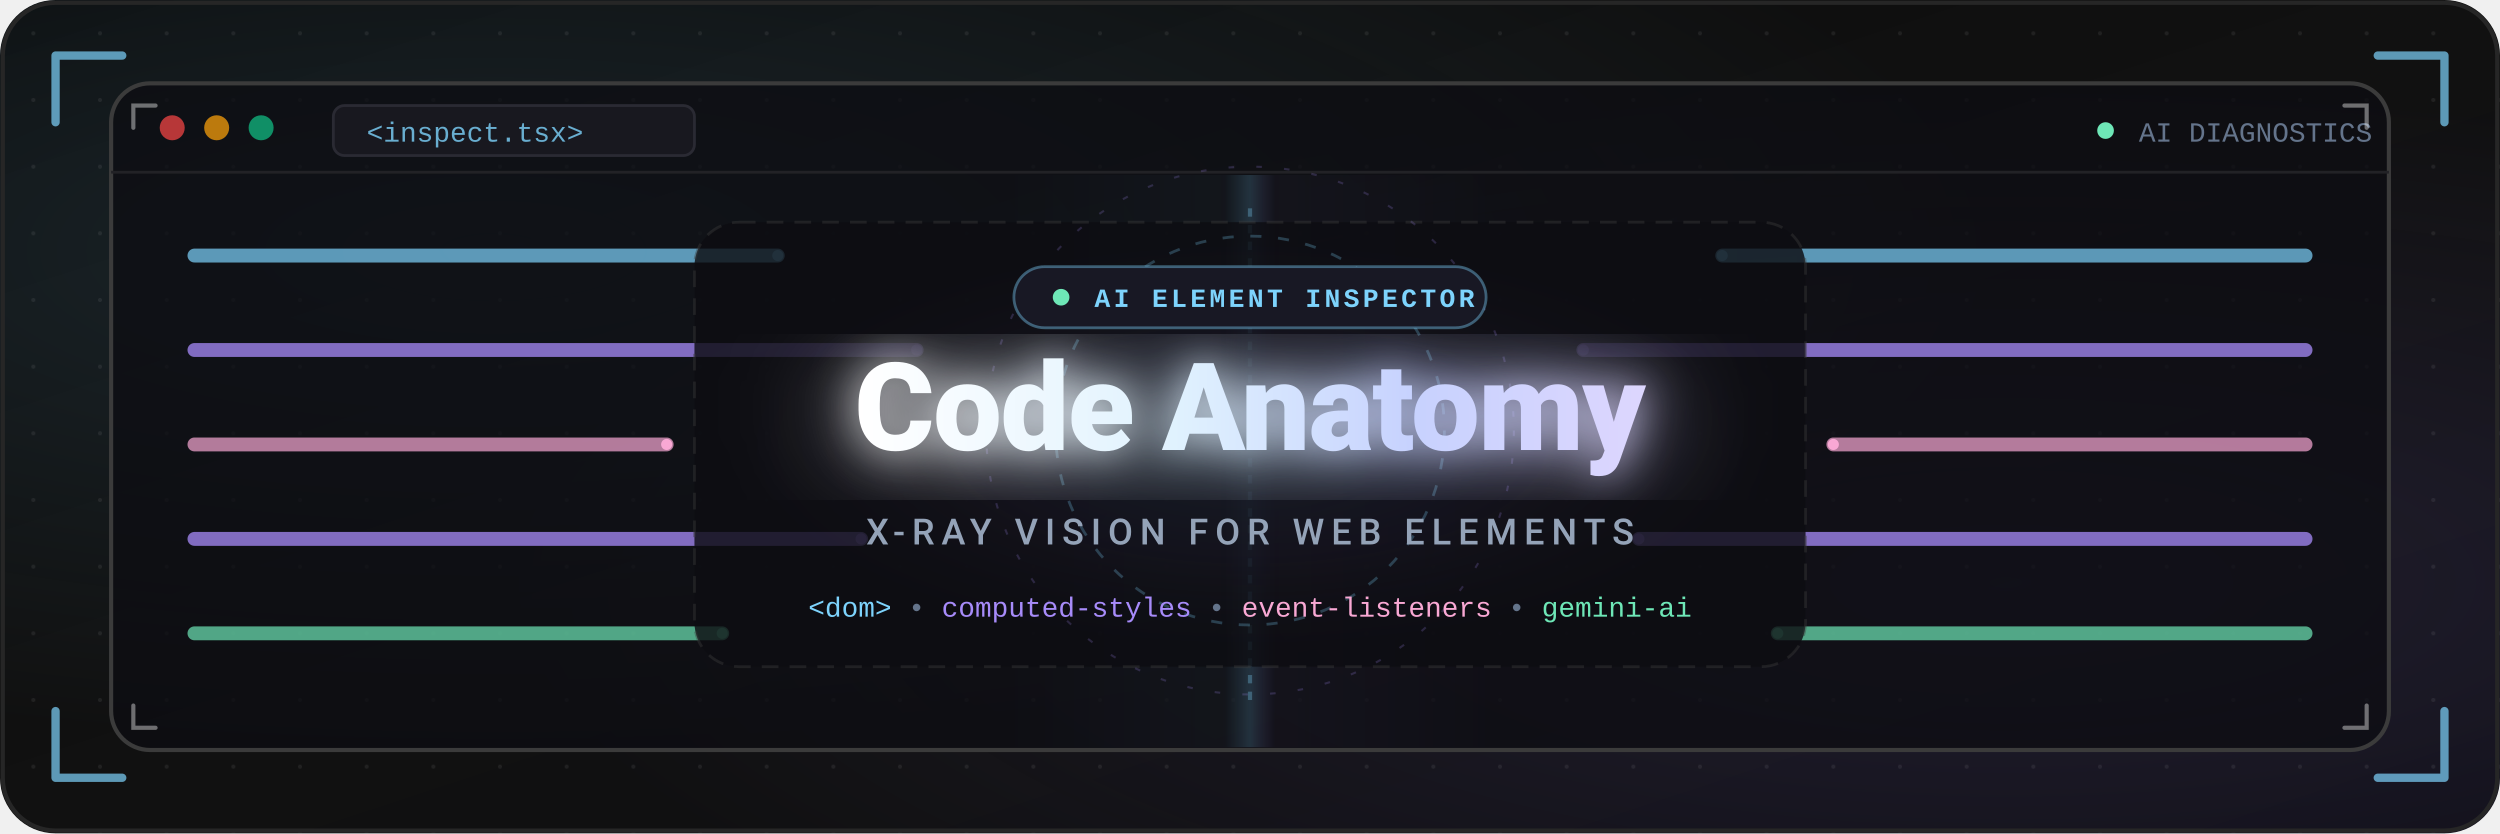
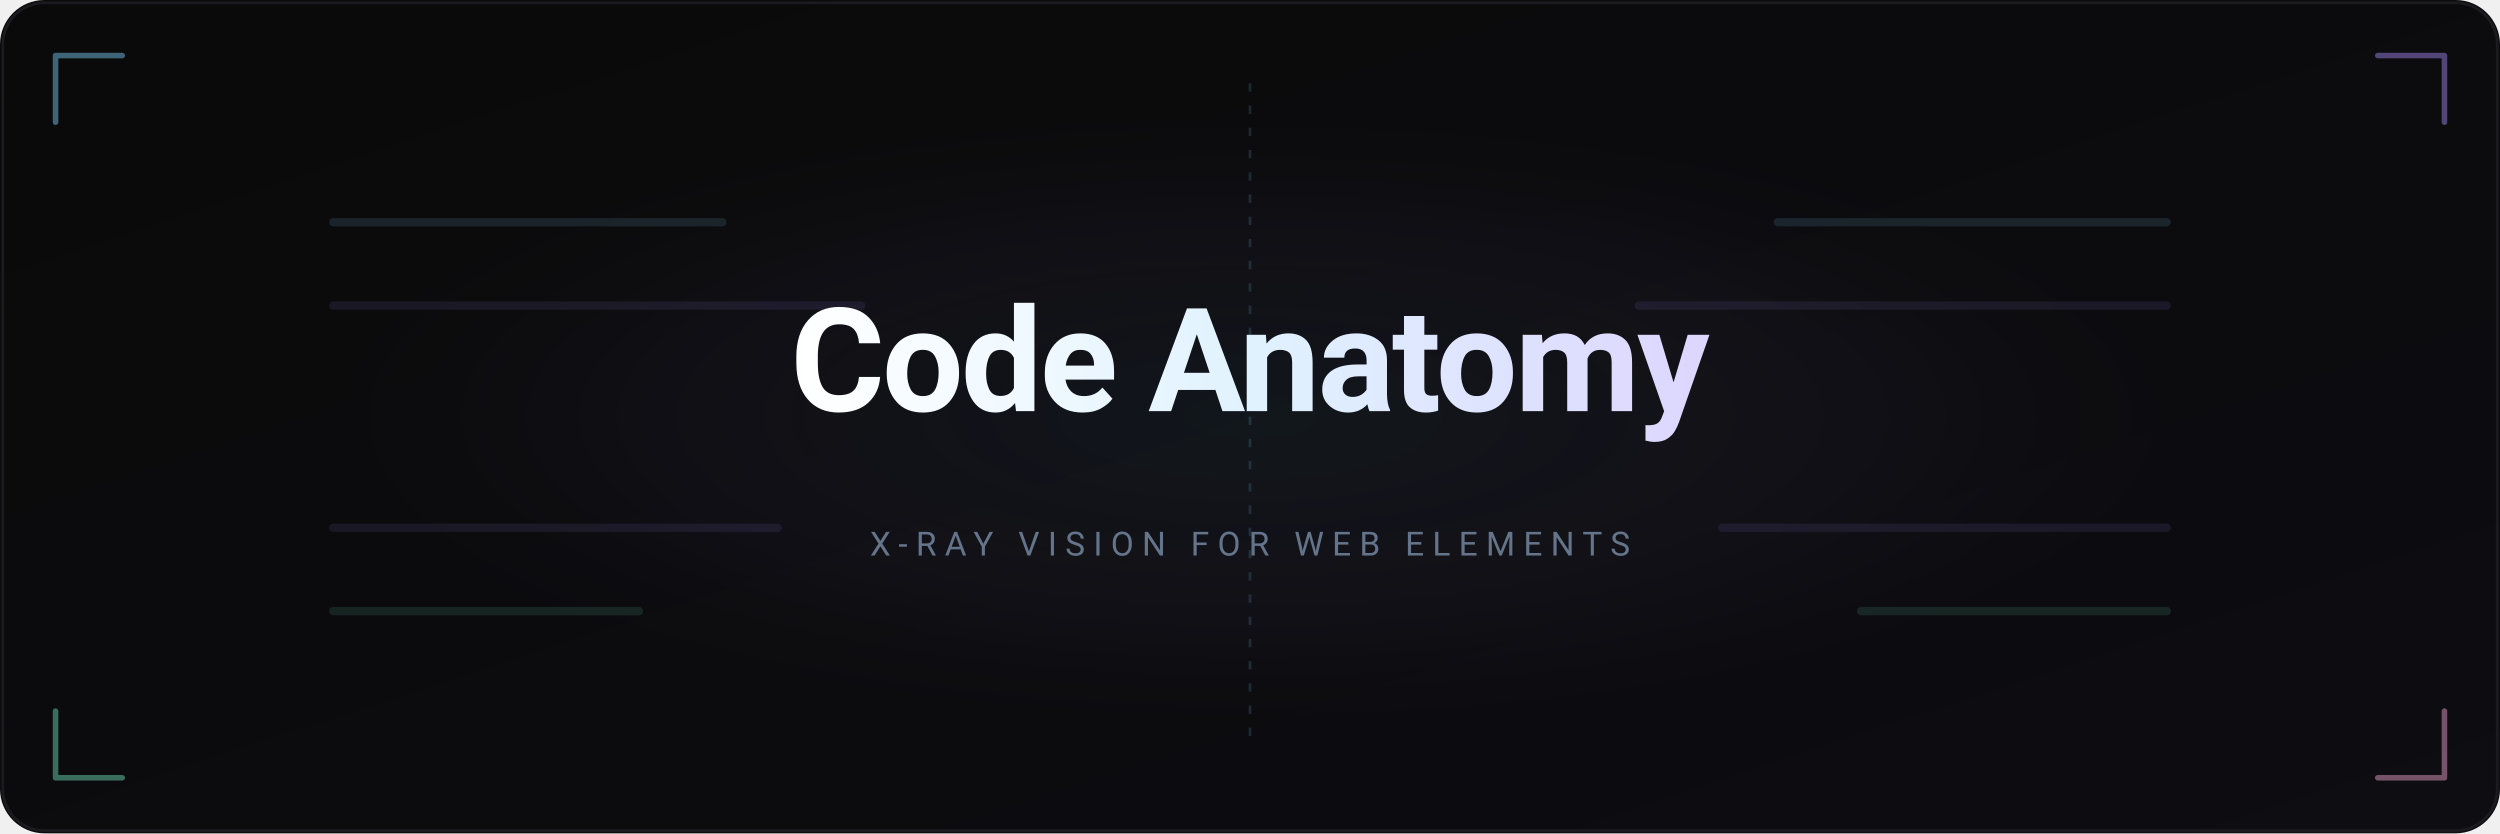
<svg xmlns="http://www.w3.org/2000/svg" viewBox="0 0 900 300" width="900" height="300">
  <defs>
-     <linearGradient id="bg-grad" x1="0%" y1="0%" x2="100%" y2="100%">
+     <linearGradient id="bg" x1="0%" y1="0%" x2="100%" y2="100%">
      <stop offset="0%" stop-color="#0a0a0a" />
-       <stop offset="50%" stop-color="#111111" />
      <stop offset="100%" stop-color="#0d0d12" />
    </linearGradient>
-     <radialGradient id="glow-cyan" cx="20%" cy="30%" r="60%">
-       <stop offset="0%" stop-color="#7DD3FC" stop-opacity="0.12" />
-       <stop offset="100%" stop-color="#7DD3FC" stop-opacity="0" />
-     </radialGradient>
-     <radialGradient id="glow-purple" cx="80%" cy="70%" r="60%">
-       <stop offset="0%" stop-color="#A78BFA" stop-opacity="0.12" />
-       <stop offset="100%" stop-color="#A78BFA" stop-opacity="0" />
-     </radialGradient>
-     <radialGradient id="glow-center" cx="50%" cy="50%" r="50%">
-       <stop offset="0%" stop-color="#7DD3FC" stop-opacity="0.08" />
-       <stop offset="50%" stop-color="#A78BFA" stop-opacity="0.04" />
+     <linearGradient id="title-grad" x1="0%" y1="0%" x2="100%" y2="0%">
+       <stop offset="0%" stop-color="#FFFFFF" />
+       <stop offset="50%" stop-color="#E0F2FE" />
+       <stop offset="100%" stop-color="#DDD6FE" />
+     </linearGradient>
+     <linearGradient id="accent" x1="0%" y1="0%" x2="100%" y2="0%">
+       <stop offset="0%" stop-color="#7DD3FC" stop-opacity="0" />
+       <stop offset="20%" stop-color="#7DD3FC" />
+       <stop offset="40%" stop-color="#A78BFA" />
+       <stop offset="60%" stop-color="#F9A8D4" />
+       <stop offset="80%" stop-color="#6EE7B7" />
+       <stop offset="100%" stop-color="#6EE7B7" stop-opacity="0" />
+     </linearGradient>
+     <radialGradient id="glow" cx="50%" cy="50%" r="40%">
+       <stop offset="0%" stop-color="#7DD3FC" stop-opacity="0.06" />
+       <stop offset="60%" stop-color="#A78BFA" stop-opacity="0.03" />
      <stop offset="100%" stop-color="#000000" stop-opacity="0" />
    </radialGradient>
-     <linearGradient id="title-grad" x1="0%" y1="0%" x2="100%" y2="0%">
-       <stop offset="0%" stop-color="#FFFFFF" />
-       <stop offset="40%" stop-color="#E0F2FE" />
-       <stop offset="70%" stop-color="#C7D2FE" />
-       <stop offset="100%" stop-color="#DDD6FE" />
-     </linearGradient>
-     <linearGradient id="scan-beam" x1="0%" y1="0%" x2="100%" y2="0%">
-       <stop offset="0%" stop-color="#7DD3FC" stop-opacity="0" />
-       <stop offset="45%" stop-color="#7DD3FC" stop-opacity="0.03" />
-       <stop offset="50%" stop-color="#7DD3FC" stop-opacity="0.18" />
-       <stop offset="55%" stop-color="#A78BFA" stop-opacity="0.03" />
-       <stop offset="100%" stop-color="#A78BFA" stop-opacity="0" />
-     </linearGradient>
-     <pattern id="grid" width="24" height="24" patternUnits="userSpaceOnUse">
-       <circle cx="12" cy="12" r="0.75" fill="#ffffff" fill-opacity="0.07" />
-     </pattern>
-     <filter id="soft-glow" x="-20%" y="-20%" width="140%" height="140%">
-       <feGaussianBlur stdDeviation="6" result="blur" />
-       <feMerge>
-         <feMergeNode in="blur" />
-         <feMergeNode in="SourceGraphic" />
-       </feMerge>
-     </filter>
-     <filter id="text-glow" x="-20%" y="-20%" width="140%" height="140%">
-       <feGaussianBlur stdDeviation="8" result="blur1" />
-       <feGaussianBlur stdDeviation="20" result="blur2" />
-       <feMerge>
-         <feMergeNode in="blur2" />
-         <feMergeNode in="blur1" />
-         <feMergeNode in="SourceGraphic" />
-       </feMerge>
-     </filter>
  </defs>
  <style>
    .font-title {
      font-family: -apple-system, BlinkMacSystemFont, 'Segoe UI', Roboto, 'Helvetica Neue', Arial, sans-serif;
-       font-weight: 800;
-       letter-spacing: -0.5px;
-     }
-     .font-mono {
-       font-family: ui-monospace, SFMono-Regular, Menlo, Monaco, Consolas, 'Liberation Mono', 'Courier New', monospace;
+       font-weight: 700;
+       letter-spacing: -1px;
    }
    .font-sub {
      font-family: -apple-system, BlinkMacSystemFont, 'Segoe UI', Roboto, 'Helvetica Neue', Arial, sans-serif;
-       font-weight: 500;
-       letter-spacing: 2.5px;
+       font-weight: 400;
+       letter-spacing: 3px;
    }
  </style>
-   <rect x="0" y="0" width="900" height="300" rx="20" fill="url(#bg-grad)" />
-   <rect x="0" y="0" width="900" height="300" rx="20" fill="url(#glow-cyan)" />
-   <rect x="0" y="0" width="900" height="300" rx="20" fill="url(#glow-purple)" />
-   <rect x="0" y="0" width="900" height="300" rx="20" fill="url(#grid)" />
-   <rect x="1" y="1" width="898" height="298" rx="19" fill="none" stroke="#262626" stroke-width="1.5" />
-   <rect x="40" y="30" width="820" height="240" rx="14" fill="#0d0d12" fill-opacity="0.75" stroke="#3B3B3B" stroke-width="1.5" />
-   <line x1="40" y1="62" x2="860" y2="62" stroke="#222226" stroke-width="1" />
-   <circle cx="62" cy="46" r="4.5" fill="#EF4444" opacity="0.75" />
-   <circle cx="78" cy="46" r="4.5" fill="#F59E0B" opacity="0.75" />
-   <circle cx="94" cy="46" r="4.5" fill="#10B981" opacity="0.75" />
-   <rect x="120" y="38" width="130" height="18" rx="4" fill="#18181f" stroke="#2a2a33" stroke-width="1" />
-   <text x="132" y="51" fill="#7DD3FC" opacity="0.8" font-size="10" class="font-mono">&lt;inspect.tsx&gt;</text>
-   <text x="770" y="51" fill="#64748B" font-size="10" class="font-mono">AI DIAGNOSTICS</text>
-   <circle cx="758" cy="47" r="3" fill="#6EE7B7" />
-   <line x1="450" y1="75" x2="450" y2="255" stroke="#7DD3FC" stroke-width="1.5" stroke-dasharray="3 3" opacity="0.3" />
-   <rect x="360" y="63" width="180" height="206" fill="url(#scan-beam)" pointer-events="none" />
-   <line x1="70" y1="92" x2="280" y2="92" stroke="#7DD3FC" stroke-width="5" stroke-linecap="round" opacity="0.7" />
-   <circle cx="280" cy="92" r="2" fill="#7DD3FC" />
-   <line x1="70" y1="126" x2="330" y2="126" stroke="#A78BFA" stroke-width="5" stroke-linecap="round" opacity="0.75" />
-   <circle cx="330" cy="126" r="2" fill="#A78BFA" />
-   <line x1="70" y1="160" x2="240" y2="160" stroke="#F9A8D4" stroke-width="5" stroke-linecap="round" opacity="0.7" />
-   <circle cx="240" cy="160" r="2" fill="#F9A8D4" />
-   <line x1="70" y1="194" x2="310" y2="194" stroke="#A78BFA" stroke-width="5" stroke-linecap="round" opacity="0.75" />
-   <circle cx="310" cy="194" r="2" fill="#A78BFA" />
-   <line x1="70" y1="228" x2="260" y2="228" stroke="#6EE7B7" stroke-width="5" stroke-linecap="round" opacity="0.7" />
-   <circle cx="260" cy="228" r="2" fill="#6EE7B7" />
-   <line x1="830" y1="92" x2="620" y2="92" stroke="#7DD3FC" stroke-width="5" stroke-linecap="round" opacity="0.7" />
-   <circle cx="620" cy="92" r="2" fill="#7DD3FC" />
-   <line x1="830" y1="126" x2="570" y2="126" stroke="#A78BFA" stroke-width="5" stroke-linecap="round" opacity="0.75" />
-   <circle cx="570" cy="126" r="2" fill="#A78BFA" />
-   <line x1="830" y1="160" x2="660" y2="160" stroke="#F9A8D4" stroke-width="5" stroke-linecap="round" opacity="0.7" />
-   <circle cx="660" cy="160" r="2" fill="#F9A8D4" />
-   <line x1="830" y1="194" x2="590" y2="194" stroke="#A78BFA" stroke-width="5" stroke-linecap="round" opacity="0.75" />
-   <circle cx="590" cy="194" r="2" fill="#A78BFA" />
-   <line x1="830" y1="228" x2="640" y2="228" stroke="#6EE7B7" stroke-width="5" stroke-linecap="round" opacity="0.7" />
-   <circle cx="640" cy="228" r="2" fill="#6EE7B7" />
-   <rect x="250" y="80" width="400" height="160" rx="16" fill="#0d0d12" fill-opacity="0.82" />
-   <rect x="250" y="80" width="400" height="160" rx="16" fill="url(#glow-center)" />
-   <rect x="250" y="80" width="400" height="160" rx="16" fill="none" stroke="#3B3B3B" stroke-width="1" stroke-dasharray="6 4" opacity="0.4" />
-   <circle cx="450" cy="155" r="70" fill="none" stroke="#7DD3FC" stroke-width="1" stroke-dasharray="4 6" opacity="0.25" />
-   <circle cx="450" cy="155" r="95" fill="none" stroke="#A78BFA" stroke-width="0.75" stroke-dasharray="2 8" opacity="0.2" />
-   <g transform="translate(450, 108)">
-     <rect x="-85" y="-12" width="170" height="22" rx="11" fill="#181824" stroke="#7DD3FC" stroke-opacity="0.4" stroke-width="1" />
-     <circle cx="-68" cy="-1" r="3" fill="#6EE7B7" />
-     <text x="-56" y="2.5" fill="#7DD3FC" font-size="9.5" font-weight="600" class="font-mono" letter-spacing="1.2">AI ELEMENT INSPECTOR</text>
-   </g>
-   <text x="450" y="162" text-anchor="middle" font-size="44" class="font-title" fill="url(#title-grad)" filter="url(#text-glow)">Code Anatomy</text>
-   <text x="450" y="196" text-anchor="middle" font-size="13" class="font-sub" fill="#94A3B8">X-RAY VISION FOR WEB ELEMENTS</text>
-   <g transform="translate(450, 222)" text-anchor="middle" font-size="10" class="font-mono">
-     <text fill="#64748B">
-       <tspan fill="#7DD3FC">&lt;dom&gt;</tspan> • 
-       <tspan fill="#A78BFA">computed-styles</tspan> • 
-       <tspan fill="#F9A8D4">event-listeners</tspan> • 
-       <tspan fill="#6EE7B7">gemini-ai</tspan>
-     </text>
-   </g>
-   <polyline points="20,44 20,20 44,20" fill="none" stroke="#7DD3FC" stroke-width="3" stroke-linecap="round" stroke-linejoin="round" opacity="0.7" />
-   <polyline points="856,20 880,20 880,44" fill="none" stroke="#7DD3FC" stroke-width="3" stroke-linecap="round" stroke-linejoin="round" opacity="0.7" />
-   <polyline points="20,256 20,280 44,280" fill="none" stroke="#7DD3FC" stroke-width="3" stroke-linecap="round" stroke-linejoin="round" opacity="0.7" />
-   <polyline points="856,280 880,280 880,256" fill="none" stroke="#7DD3FC" stroke-width="3" stroke-linecap="round" stroke-linejoin="round" opacity="0.7" />
-   <polyline points="48,46 48,38 56,38" fill="none" stroke="#ffffff" stroke-width="1.5" stroke-linecap="round" opacity="0.4" />
-   <polyline points="844,38 852,38 852,46" fill="none" stroke="#ffffff" stroke-width="1.5" stroke-linecap="round" opacity="0.4" />
-   <polyline points="48,254 48,262 56,262" fill="none" stroke="#ffffff" stroke-width="1.5" stroke-linecap="round" opacity="0.4" />
-   <polyline points="844,262 852,262 852,254" fill="none" stroke="#ffffff" stroke-width="1.5" stroke-linecap="round" opacity="0.4" />
+   <rect width="900" height="300" rx="16" fill="url(#bg)" />
+   <rect width="900" height="300" rx="16" fill="url(#glow)" />
+   <rect x="1" y="1" width="898" height="298" rx="15" fill="none" stroke="#1a1a1f" stroke-width="1" />
+   <line x1="450" y1="30" x2="450" y2="270" stroke="#7DD3FC" stroke-width="1" stroke-dasharray="3 5" opacity="0.15" />
+   <line x1="120" y1="80" x2="260" y2="80" stroke="#7DD3FC" stroke-width="3" stroke-linecap="round" opacity="0.12" />
+   <line x1="120" y1="110" x2="310" y2="110" stroke="#A78BFA" stroke-width="3" stroke-linecap="round" opacity="0.10" />
+   <line x1="120" y1="190" x2="280" y2="190" stroke="#A78BFA" stroke-width="3" stroke-linecap="round" opacity="0.10" />
+   <line x1="120" y1="220" x2="230" y2="220" stroke="#6EE7B7" stroke-width="3" stroke-linecap="round" opacity="0.12" />
+   <line x1="780" y1="80" x2="640" y2="80" stroke="#7DD3FC" stroke-width="3" stroke-linecap="round" opacity="0.12" />
+   <line x1="780" y1="110" x2="590" y2="110" stroke="#A78BFA" stroke-width="3" stroke-linecap="round" opacity="0.10" />
+   <line x1="780" y1="190" x2="620" y2="190" stroke="#A78BFA" stroke-width="3" stroke-linecap="round" opacity="0.10" />
+   <line x1="780" y1="220" x2="670" y2="220" stroke="#6EE7B7" stroke-width="3" stroke-linecap="round" opacity="0.12" />
+   <polyline points="20,44 20,20 44,20" fill="none" stroke="#7DD3FC" stroke-width="2" stroke-linecap="round" stroke-linejoin="round" opacity="0.45" />
+   <polyline points="856,20 880,20 880,44" fill="none" stroke="#A78BFA" stroke-width="2" stroke-linecap="round" stroke-linejoin="round" opacity="0.45" />
+   <polyline points="20,256 20,280 44,280" fill="none" stroke="#6EE7B7" stroke-width="2" stroke-linecap="round" stroke-linejoin="round" opacity="0.45" />
+   <polyline points="856,280 880,280 880,256" fill="none" stroke="#F9A8D4" stroke-width="2" stroke-linecap="round" stroke-linejoin="round" opacity="0.45" />
+   <text x="450" y="148" text-anchor="middle" font-size="52" class="font-title" fill="url(#title-grad)">Code Anatomy</text>
+   <line x1="300" y1="172" x2="600" y2="172" stroke="url(#accent)" stroke-width="1.5" stroke-linecap="round" />
+   <text x="450" y="200" text-anchor="middle" font-size="12" class="font-sub" fill="#64748B">X-RAY VISION FOR WEB ELEMENTS</text>
</svg>
